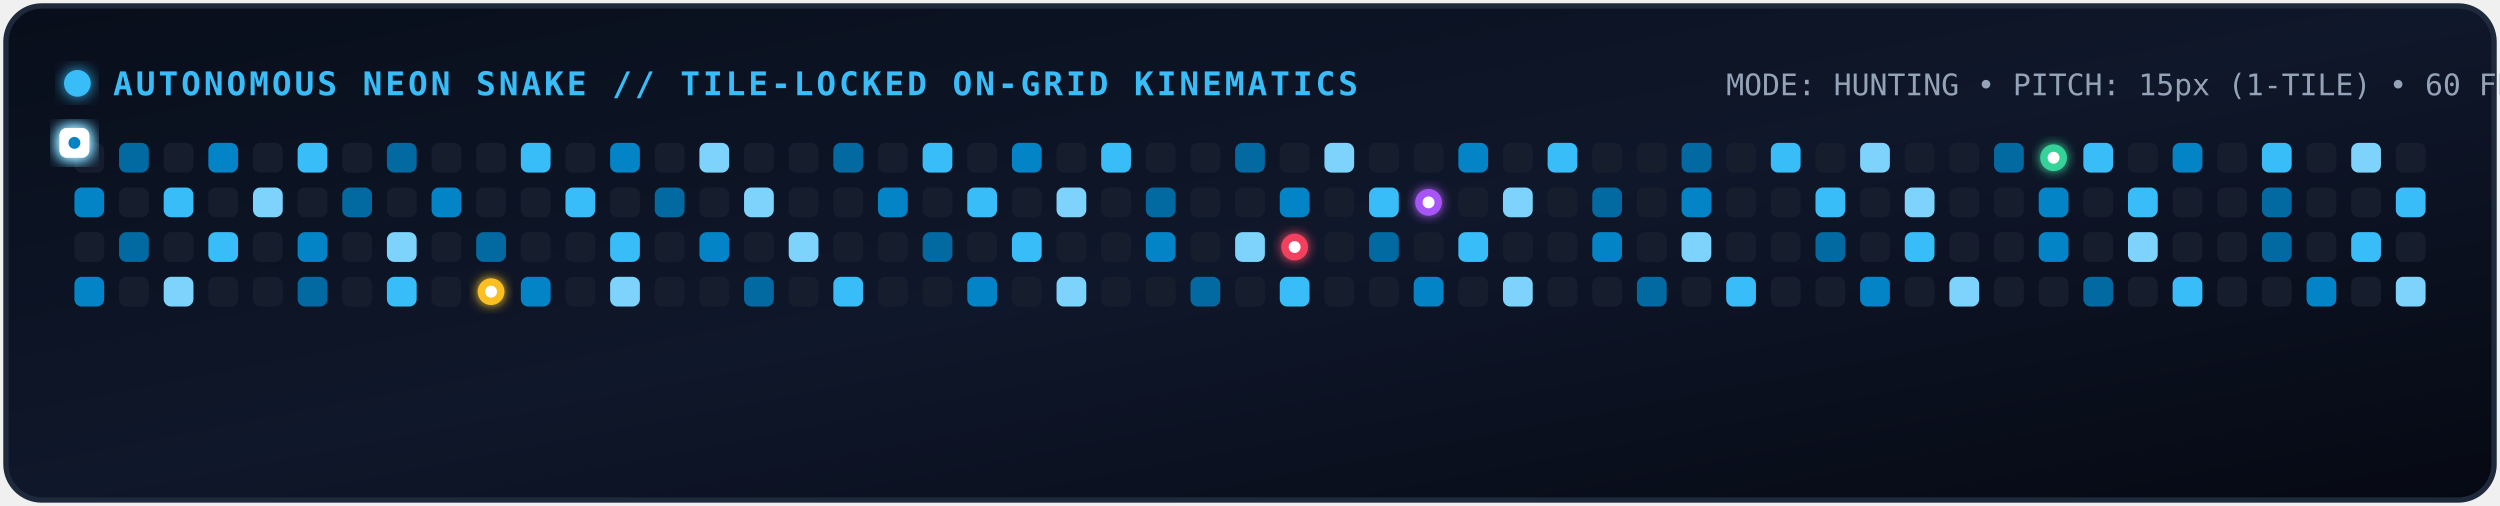
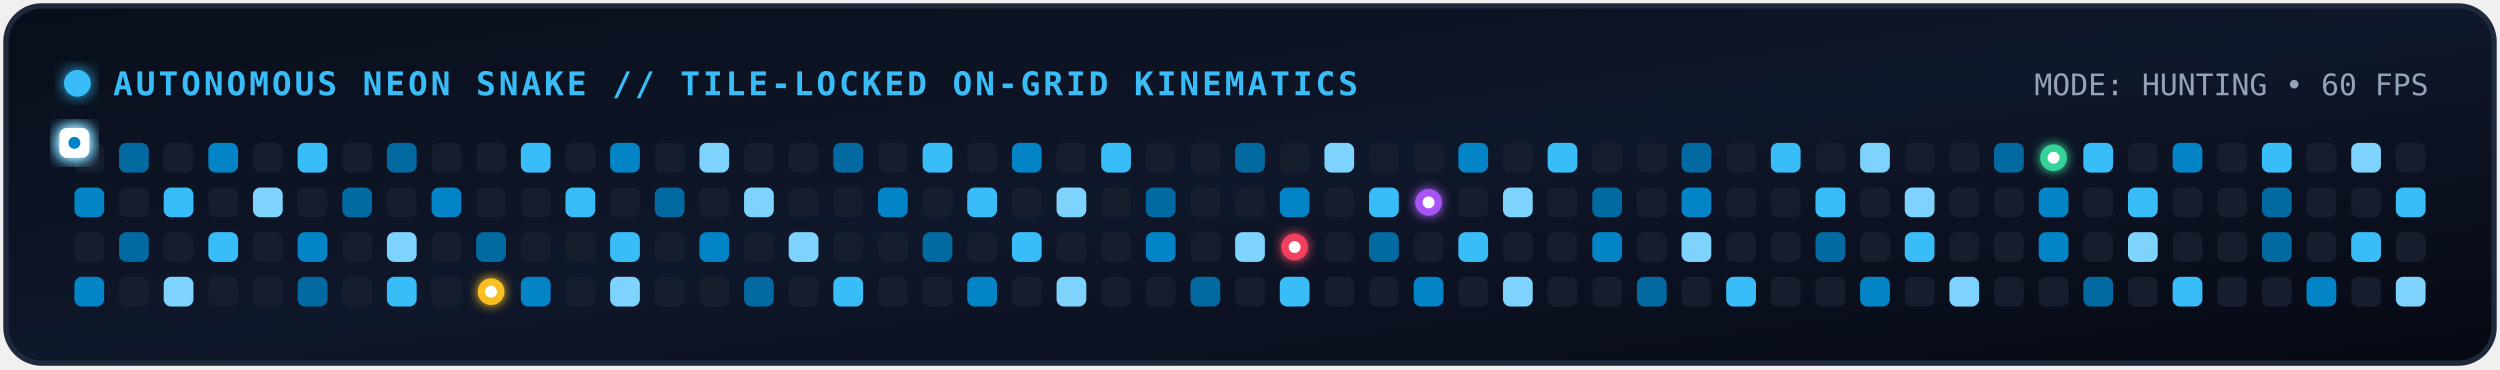
- <svg xmlns="http://www.w3.org/2000/svg" viewBox="0 0 840 170" width="100%" height="100%">
+ <svg xmlns="http://www.w3.org/2000/svg" xmlns:xlink="http://www.w3.org/1999/xlink" viewBox="0 0 840 124" width="100%" height="100%">
  <defs>
    <linearGradient id="snakeBg" x1="0%" y1="0%" x2="100%" y2="100%">
      <stop offset="0%" stop-color="#080e1a" />
      <stop offset="50%" stop-color="#0f172a" />
      <stop offset="100%" stop-color="#060913" />
    </linearGradient>
    <filter id="neonSnakeGlow" x="-30%" y="-30%" width="160%" height="160%">
      <feGaussianBlur stdDeviation="2.5" result="blur" />
      <feComposite in="SourceGraphic" in2="blur" operator="over" />
    </filter>
    <filter id="foodGlow" x="-30%" y="-30%" width="160%" height="160%">
      <feGaussianBlur stdDeviation="2" result="blur" />
      <feComposite in="SourceGraphic" in2="blur" operator="over" />
    </filter>
    <path id="snakePath" d="       M 20,20       L 140,20       L 140,50       L 260,50       L 260,5       L 410,5       L 410,35       L 530,35       L 530,5       L 665,5       L 665,50       L 770,50       L 770,20       L 695,20       L 695,35       L 575,35       L 575,50       L 455,50       L 455,20       L 335,20       L 335,50       L 185,50       L 185,20       L 80,20       L 80,5       L 20,5       Z     " />
  </defs>
  <style>
    .mono { font-family: "SFMono-Regular", Consolas, monospace; }
    .food1 { animation: foodPulse 1.4s ease-in-out infinite alternate; }
    .food2 { animation: foodPulse 1.1s ease-in-out 0.4s infinite alternate; }
    .food3 { animation: foodPulse 1.6s ease-in-out 0.8s infinite alternate; }
    .food4 { animation: foodPulse 1.3s ease-in-out 0.2s infinite alternate; }

    @keyframes foodPulse {
      0%   { opacity: 0.35; transform: scale(0.85); }
      100% { opacity: 1; transform: scale(1.15); }
    }
  </style>
-   <rect x="2" y="2" width="836" height="166" rx="12" fill="url(#snakeBg)" stroke="#1e293b" stroke-width="1.8" />
+   <rect x="2" y="2" width="836" height="120" rx="12" fill="url(#snakeBg)" stroke="#1e293b" stroke-width="1.8" />
  <g transform="translate(20, 24)">
    <circle cx="6" cy="4" r="4.5" fill="#38bdf8" filter="url(#neonSnakeGlow)" />
    <text x="18" y="8" class="mono" font-size="11" font-weight="700" fill="#38bdf8" letter-spacing="1">AUTONOMOUS NEON SNAKE // TILE-LOCKED ON-GRID KINEMATICS</text>
-     <text x="560" y="8" class="mono" font-size="10" fill="#94a3b8">MODE: HUNTING • PITCH: 15px (1-TILE) • 60 FPS</text>
+     <text x="796" y="8" class="mono" font-size="10" fill="#94a3b8" text-anchor="end">MODE: HUNTING • 60 FPS</text>
  </g>
  <g transform="translate(25, 48)">
    <g fill="#161e2e">
      <rect x="0" y="0" width="10" height="10" rx="2.5" />
      <rect x="15" y="0" width="10" height="10" rx="2.5" fill="#0369a1" />
      <rect x="30" y="0" width="10" height="10" rx="2.5" />
      <rect x="45" y="0" width="10" height="10" rx="2.5" fill="#0284c7" />
      <rect x="60" y="0" width="10" height="10" rx="2.5" />
      <rect x="75" y="0" width="10" height="10" rx="2.5" fill="#38bdf8" />
      <rect x="90" y="0" width="10" height="10" rx="2.5" />
      <rect x="105" y="0" width="10" height="10" rx="2.5" fill="#0369a1" />
      <rect x="120" y="0" width="10" height="10" rx="2.5" />
      <rect x="135" y="0" width="10" height="10" rx="2.5" />
      <rect x="150" y="0" width="10" height="10" rx="2.5" fill="#38bdf8" />
      <rect x="165" y="0" width="10" height="10" rx="2.5" />
      <rect x="180" y="0" width="10" height="10" rx="2.5" fill="#0284c7" />
      <rect x="195" y="0" width="10" height="10" rx="2.5" />
      <rect x="210" y="0" width="10" height="10" rx="2.5" fill="#7dd3fc" />
      <rect x="225" y="0" width="10" height="10" rx="2.5" />
      <rect x="240" y="0" width="10" height="10" rx="2.5" />
      <rect x="255" y="0" width="10" height="10" rx="2.5" fill="#0369a1" />
      <rect x="270" y="0" width="10" height="10" rx="2.5" />
      <rect x="285" y="0" width="10" height="10" rx="2.5" fill="#38bdf8" />
      <rect x="300" y="0" width="10" height="10" rx="2.5" />
      <rect x="315" y="0" width="10" height="10" rx="2.5" fill="#0284c7" />
      <rect x="330" y="0" width="10" height="10" rx="2.5" />
      <rect x="345" y="0" width="10" height="10" rx="2.5" fill="#38bdf8" />
      <rect x="360" y="0" width="10" height="10" rx="2.5" />
      <rect x="375" y="0" width="10" height="10" rx="2.5" />
      <rect x="390" y="0" width="10" height="10" rx="2.5" fill="#0369a1" />
      <rect x="405" y="0" width="10" height="10" rx="2.5" />
      <rect x="420" y="0" width="10" height="10" rx="2.5" fill="#7dd3fc" />
      <rect x="435" y="0" width="10" height="10" rx="2.5" />
      <rect x="450" y="0" width="10" height="10" rx="2.5" />
      <rect x="465" y="0" width="10" height="10" rx="2.5" fill="#0284c7" />
      <rect x="480" y="0" width="10" height="10" rx="2.5" />
      <rect x="495" y="0" width="10" height="10" rx="2.5" fill="#38bdf8" />
      <rect x="510" y="0" width="10" height="10" rx="2.5" />
      <rect x="525" y="0" width="10" height="10" rx="2.5" />
      <rect x="540" y="0" width="10" height="10" rx="2.5" fill="#0369a1" />
      <rect x="555" y="0" width="10" height="10" rx="2.5" />
      <rect x="570" y="0" width="10" height="10" rx="2.5" fill="#38bdf8" />
      <rect x="585" y="0" width="10" height="10" rx="2.5" />
      <rect x="600" y="0" width="10" height="10" rx="2.5" fill="#7dd3fc" />
      <rect x="615" y="0" width="10" height="10" rx="2.5" />
      <rect x="630" y="0" width="10" height="10" rx="2.5" />
      <rect x="645" y="0" width="10" height="10" rx="2.5" fill="#0369a1" />
      <rect x="660" y="0" width="10" height="10" rx="2.5" />
      <rect x="675" y="0" width="10" height="10" rx="2.5" fill="#38bdf8" />
      <rect x="690" y="0" width="10" height="10" rx="2.5" />
      <rect x="705" y="0" width="10" height="10" rx="2.5" fill="#0284c7" />
      <rect x="720" y="0" width="10" height="10" rx="2.5" />
      <rect x="735" y="0" width="10" height="10" rx="2.5" fill="#38bdf8" />
      <rect x="750" y="0" width="10" height="10" rx="2.5" />
      <rect x="765" y="0" width="10" height="10" rx="2.5" fill="#7dd3fc" />
      <rect x="780" y="0" width="10" height="10" rx="2.5" />
    </g>
    <g transform="translate(0, 15)" fill="#161e2e">
      <rect x="0" y="0" width="10" height="10" rx="2.5" fill="#0284c7" />
      <rect x="15" y="0" width="10" height="10" rx="2.5" />
      <rect x="30" y="0" width="10" height="10" rx="2.5" fill="#38bdf8" />
      <rect x="45" y="0" width="10" height="10" rx="2.5" />
      <rect x="60" y="0" width="10" height="10" rx="2.5" fill="#7dd3fc" />
      <rect x="75" y="0" width="10" height="10" rx="2.5" />
      <rect x="90" y="0" width="10" height="10" rx="2.5" fill="#0369a1" />
      <rect x="105" y="0" width="10" height="10" rx="2.5" />
      <rect x="120" y="0" width="10" height="10" rx="2.5" fill="#0284c7" />
      <rect x="135" y="0" width="10" height="10" rx="2.5" />
      <rect x="150" y="0" width="10" height="10" rx="2.5" />
      <rect x="165" y="0" width="10" height="10" rx="2.5" fill="#38bdf8" />
      <rect x="180" y="0" width="10" height="10" rx="2.5" />
      <rect x="195" y="0" width="10" height="10" rx="2.5" fill="#0369a1" />
      <rect x="210" y="0" width="10" height="10" rx="2.5" />
      <rect x="225" y="0" width="10" height="10" rx="2.5" fill="#7dd3fc" />
      <rect x="240" y="0" width="10" height="10" rx="2.5" />
      <rect x="255" y="0" width="10" height="10" rx="2.5" />
      <rect x="270" y="0" width="10" height="10" rx="2.5" fill="#0284c7" />
      <rect x="285" y="0" width="10" height="10" rx="2.5" />
      <rect x="300" y="0" width="10" height="10" rx="2.5" fill="#38bdf8" />
      <rect x="315" y="0" width="10" height="10" rx="2.5" />
      <rect x="330" y="0" width="10" height="10" rx="2.5" fill="#7dd3fc" />
      <rect x="345" y="0" width="10" height="10" rx="2.5" />
      <rect x="360" y="0" width="10" height="10" rx="2.5" fill="#0369a1" />
      <rect x="375" y="0" width="10" height="10" rx="2.5" />
      <rect x="390" y="0" width="10" height="10" rx="2.5" />
      <rect x="405" y="0" width="10" height="10" rx="2.5" fill="#0284c7" />
      <rect x="420" y="0" width="10" height="10" rx="2.5" />
      <rect x="435" y="0" width="10" height="10" rx="2.5" fill="#38bdf8" />
      <rect x="450" y="0" width="10" height="10" rx="2.5" />
      <rect x="465" y="0" width="10" height="10" rx="2.5" />
      <rect x="480" y="0" width="10" height="10" rx="2.5" fill="#7dd3fc" />
      <rect x="495" y="0" width="10" height="10" rx="2.5" />
      <rect x="510" y="0" width="10" height="10" rx="2.5" fill="#0369a1" />
      <rect x="525" y="0" width="10" height="10" rx="2.5" />
      <rect x="540" y="0" width="10" height="10" rx="2.5" fill="#0284c7" />
      <rect x="555" y="0" width="10" height="10" rx="2.5" />
      <rect x="570" y="0" width="10" height="10" rx="2.5" />
      <rect x="585" y="0" width="10" height="10" rx="2.5" fill="#38bdf8" />
      <rect x="600" y="0" width="10" height="10" rx="2.5" />
      <rect x="615" y="0" width="10" height="10" rx="2.5" fill="#7dd3fc" />
      <rect x="630" y="0" width="10" height="10" rx="2.5" />
      <rect x="645" y="0" width="10" height="10" rx="2.5" />
      <rect x="660" y="0" width="10" height="10" rx="2.5" fill="#0284c7" />
      <rect x="675" y="0" width="10" height="10" rx="2.5" />
      <rect x="690" y="0" width="10" height="10" rx="2.5" fill="#38bdf8" />
      <rect x="705" y="0" width="10" height="10" rx="2.5" />
      <rect x="720" y="0" width="10" height="10" rx="2.5" />
      <rect x="735" y="0" width="10" height="10" rx="2.5" fill="#0369a1" />
      <rect x="750" y="0" width="10" height="10" rx="2.5" />
      <rect x="765" y="0" width="10" height="10" rx="2.5" />
      <rect x="780" y="0" width="10" height="10" rx="2.5" fill="#38bdf8" />
    </g>
    <g transform="translate(0, 30)" fill="#161e2e">
      <rect x="0" y="0" width="10" height="10" rx="2.5" />
      <rect x="15" y="0" width="10" height="10" rx="2.5" fill="#0369a1" />
      <rect x="30" y="0" width="10" height="10" rx="2.5" />
      <rect x="45" y="0" width="10" height="10" rx="2.5" fill="#38bdf8" />
      <rect x="60" y="0" width="10" height="10" rx="2.5" />
      <rect x="75" y="0" width="10" height="10" rx="2.5" fill="#0284c7" />
      <rect x="90" y="0" width="10" height="10" rx="2.5" />
      <rect x="105" y="0" width="10" height="10" rx="2.5" fill="#7dd3fc" />
      <rect x="120" y="0" width="10" height="10" rx="2.5" />
      <rect x="135" y="0" width="10" height="10" rx="2.5" fill="#0369a1" />
      <rect x="150" y="0" width="10" height="10" rx="2.5" />
      <rect x="165" y="0" width="10" height="10" rx="2.5" />
      <rect x="180" y="0" width="10" height="10" rx="2.5" fill="#38bdf8" />
      <rect x="195" y="0" width="10" height="10" rx="2.5" />
      <rect x="210" y="0" width="10" height="10" rx="2.5" fill="#0284c7" />
      <rect x="225" y="0" width="10" height="10" rx="2.5" />
      <rect x="240" y="0" width="10" height="10" rx="2.5" fill="#7dd3fc" />
      <rect x="255" y="0" width="10" height="10" rx="2.5" />
      <rect x="270" y="0" width="10" height="10" rx="2.5" />
      <rect x="285" y="0" width="10" height="10" rx="2.5" fill="#0369a1" />
      <rect x="300" y="0" width="10" height="10" rx="2.5" />
      <rect x="315" y="0" width="10" height="10" rx="2.5" fill="#38bdf8" />
      <rect x="330" y="0" width="10" height="10" rx="2.5" />
      <rect x="345" y="0" width="10" height="10" rx="2.5" />
      <rect x="360" y="0" width="10" height="10" rx="2.5" fill="#0284c7" />
      <rect x="375" y="0" width="10" height="10" rx="2.5" />
      <rect x="390" y="0" width="10" height="10" rx="2.5" fill="#7dd3fc" />
      <rect x="405" y="0" width="10" height="10" rx="2.5" />
      <rect x="420" y="0" width="10" height="10" rx="2.5" />
      <rect x="435" y="0" width="10" height="10" rx="2.5" fill="#0369a1" />
      <rect x="450" y="0" width="10" height="10" rx="2.5" />
      <rect x="465" y="0" width="10" height="10" rx="2.5" fill="#38bdf8" />
      <rect x="480" y="0" width="10" height="10" rx="2.5" />
      <rect x="495" y="0" width="10" height="10" rx="2.5" />
      <rect x="510" y="0" width="10" height="10" rx="2.5" fill="#0284c7" />
      <rect x="525" y="0" width="10" height="10" rx="2.5" />
      <rect x="540" y="0" width="10" height="10" rx="2.5" fill="#7dd3fc" />
      <rect x="555" y="0" width="10" height="10" rx="2.5" />
      <rect x="570" y="0" width="10" height="10" rx="2.5" />
      <rect x="585" y="0" width="10" height="10" rx="2.5" fill="#0369a1" />
      <rect x="600" y="0" width="10" height="10" rx="2.5" />
      <rect x="615" y="0" width="10" height="10" rx="2.5" fill="#38bdf8" />
      <rect x="630" y="0" width="10" height="10" rx="2.5" />
      <rect x="645" y="0" width="10" height="10" rx="2.5" />
      <rect x="660" y="0" width="10" height="10" rx="2.5" fill="#0284c7" />
      <rect x="675" y="0" width="10" height="10" rx="2.5" />
      <rect x="690" y="0" width="10" height="10" rx="2.5" fill="#7dd3fc" />
      <rect x="705" y="0" width="10" height="10" rx="2.5" />
      <rect x="720" y="0" width="10" height="10" rx="2.5" />
      <rect x="735" y="0" width="10" height="10" rx="2.5" fill="#0369a1" />
      <rect x="750" y="0" width="10" height="10" rx="2.5" />
      <rect x="765" y="0" width="10" height="10" rx="2.5" fill="#38bdf8" />
      <rect x="780" y="0" width="10" height="10" rx="2.5" />
    </g>
    <g transform="translate(0, 45)" fill="#161e2e">
      <rect x="0" y="0" width="10" height="10" rx="2.5" fill="#0284c7" />
      <rect x="15" y="0" width="10" height="10" rx="2.5" />
      <rect x="30" y="0" width="10" height="10" rx="2.5" fill="#7dd3fc" />
      <rect x="45" y="0" width="10" height="10" rx="2.5" />
      <rect x="60" y="0" width="10" height="10" rx="2.5" />
      <rect x="75" y="0" width="10" height="10" rx="2.5" fill="#0369a1" />
      <rect x="90" y="0" width="10" height="10" rx="2.5" />
      <rect x="105" y="0" width="10" height="10" rx="2.5" fill="#38bdf8" />
      <rect x="120" y="0" width="10" height="10" rx="2.5" />
      <rect x="135" y="0" width="10" height="10" rx="2.5" />
      <rect x="150" y="0" width="10" height="10" rx="2.5" fill="#0284c7" />
      <rect x="165" y="0" width="10" height="10" rx="2.5" />
      <rect x="180" y="0" width="10" height="10" rx="2.5" fill="#7dd3fc" />
      <rect x="195" y="0" width="10" height="10" rx="2.5" />
      <rect x="210" y="0" width="10" height="10" rx="2.5" />
      <rect x="225" y="0" width="10" height="10" rx="2.5" fill="#0369a1" />
      <rect x="240" y="0" width="10" height="10" rx="2.5" />
      <rect x="255" y="0" width="10" height="10" rx="2.5" fill="#38bdf8" />
      <rect x="270" y="0" width="10" height="10" rx="2.5" />
      <rect x="285" y="0" width="10" height="10" rx="2.5" />
      <rect x="300" y="0" width="10" height="10" rx="2.5" fill="#0284c7" />
      <rect x="315" y="0" width="10" height="10" rx="2.5" />
      <rect x="330" y="0" width="10" height="10" rx="2.5" fill="#7dd3fc" />
      <rect x="345" y="0" width="10" height="10" rx="2.5" />
      <rect x="360" y="0" width="10" height="10" rx="2.5" />
      <rect x="375" y="0" width="10" height="10" rx="2.5" fill="#0369a1" />
      <rect x="390" y="0" width="10" height="10" rx="2.5" />
      <rect x="405" y="0" width="10" height="10" rx="2.5" fill="#38bdf8" />
      <rect x="420" y="0" width="10" height="10" rx="2.5" />
      <rect x="435" y="0" width="10" height="10" rx="2.5" />
      <rect x="450" y="0" width="10" height="10" rx="2.5" fill="#0284c7" />
      <rect x="465" y="0" width="10" height="10" rx="2.5" />
      <rect x="480" y="0" width="10" height="10" rx="2.5" fill="#7dd3fc" />
      <rect x="495" y="0" width="10" height="10" rx="2.5" />
      <rect x="510" y="0" width="10" height="10" rx="2.5" />
      <rect x="525" y="0" width="10" height="10" rx="2.5" fill="#0369a1" />
      <rect x="540" y="0" width="10" height="10" rx="2.5" />
      <rect x="555" y="0" width="10" height="10" rx="2.5" fill="#38bdf8" />
      <rect x="570" y="0" width="10" height="10" rx="2.5" />
      <rect x="585" y="0" width="10" height="10" rx="2.5" />
      <rect x="600" y="0" width="10" height="10" rx="2.5" fill="#0284c7" />
      <rect x="615" y="0" width="10" height="10" rx="2.5" />
      <rect x="630" y="0" width="10" height="10" rx="2.5" fill="#7dd3fc" />
      <rect x="645" y="0" width="10" height="10" rx="2.5" />
      <rect x="660" y="0" width="10" height="10" rx="2.5" />
      <rect x="675" y="0" width="10" height="10" rx="2.5" fill="#0369a1" />
      <rect x="690" y="0" width="10" height="10" rx="2.5" />
      <rect x="705" y="0" width="10" height="10" rx="2.5" fill="#38bdf8" />
      <rect x="720" y="0" width="10" height="10" rx="2.5" />
      <rect x="735" y="0" width="10" height="10" rx="2.5" />
      <rect x="750" y="0" width="10" height="10" rx="2.5" fill="#0284c7" />
      <rect x="765" y="0" width="10" height="10" rx="2.5" />
      <rect x="780" y="0" width="10" height="10" rx="2.5" fill="#7dd3fc" />
    </g>
-     <g transform="translate(140, 50)" class="food1">
-       <circle cx="0" cy="0" r="4.5" fill="#fbbf24" filter="url(#foodGlow)" />
-       <circle cx="0" cy="0" r="2" fill="#ffffff" />
-     </g>
-     <g transform="translate(410, 35)" class="food2">
-       <circle cx="0" cy="0" r="4.5" fill="#f43f5e" filter="url(#foodGlow)" />
-       <circle cx="0" cy="0" r="2" fill="#ffffff" />
-     </g>
-     <g transform="translate(665, 5)" class="food3">
-       <circle cx="0" cy="0" r="4.5" fill="#34d399" filter="url(#foodGlow)" />
-       <circle cx="0" cy="0" r="2" fill="#ffffff" />
-     </g>
-     <g transform="translate(455, 20)" class="food4">
-       <circle cx="0" cy="0" r="4.5" fill="#a855f7" filter="url(#foodGlow)" />
-       <circle cx="0" cy="0" r="2" fill="#ffffff" />
+     <g transform="translate(140, 50)">
+       <animate attributeName="opacity" dur="18.6s" repeatCount="indefinite" calcMode="discrete" keyTimes="0;0.081;0.995" values="1;0;1" />
+       <g class="food1">
+         <circle cx="0" cy="0" r="4.5" fill="#fbbf24" filter="url(#foodGlow)" />
+         <circle cx="0" cy="0" r="2" fill="#ffffff" />
+       </g>
+     </g>
+     <g transform="translate(410, 35)">
+       <animate attributeName="opacity" dur="18.6s" repeatCount="indefinite" calcMode="discrete" keyTimes="0;0.266;0.995" values="1;0;1" />
+       <g class="food2">
+         <circle cx="0" cy="0" r="4.5" fill="#f43f5e" filter="url(#foodGlow)" />
+         <circle cx="0" cy="0" r="2" fill="#ffffff" />
+       </g>
+     </g>
+     <g transform="translate(665, 5)">
+       <animate attributeName="opacity" dur="18.6s" repeatCount="indefinite" calcMode="discrete" keyTimes="0;0.419;0.995" values="1;0;1" />
+       <g class="food3">
+         <circle cx="0" cy="0" r="4.5" fill="#34d399" filter="url(#foodGlow)" />
+         <circle cx="0" cy="0" r="2" fill="#ffffff" />
+       </g>
+     </g>
+     <g transform="translate(455, 20)">
+       <animate attributeName="opacity" dur="18.6s" repeatCount="indefinite" calcMode="discrete" keyTimes="0;0.718;0.995" values="1;0;1" />
+       <g class="food4">
+         <circle cx="0" cy="0" r="4.5" fill="#a855f7" filter="url(#foodGlow)" />
+         <circle cx="0" cy="0" r="2" fill="#ffffff" />
+       </g>
    </g>
    <rect x="-5" y="-5" width="10" height="10" rx="2.5" fill="#0369a1" opacity="0.65">
      <animateMotion dur="18.6s" repeatCount="indefinite" begin="-0.60s">
-         <mpath href="#snakePath" />
+         <mpath href="#snakePath" xlink:href="#snakePath" />
      </animateMotion>
    </rect>
    <rect x="-5" y="-5" width="10" height="10" rx="2.5" fill="#0284c7" opacity="0.85">
      <animateMotion dur="18.6s" repeatCount="indefinite" begin="-0.45s">
-         <mpath href="#snakePath" />
+         <mpath href="#snakePath" xlink:href="#snakePath" />
      </animateMotion>
    </rect>
    <rect x="-5" y="-5" width="10" height="10" rx="2.5" fill="#0ea5e9" filter="url(#neonSnakeGlow)">
      <animateMotion dur="18.6s" repeatCount="indefinite" begin="-0.30s">
-         <mpath href="#snakePath" />
+         <mpath href="#snakePath" xlink:href="#snakePath" />
      </animateMotion>
    </rect>
    <rect x="-5" y="-5" width="10" height="10" rx="2.5" fill="#38bdf8" filter="url(#neonSnakeGlow)">
      <animateMotion dur="18.6s" repeatCount="indefinite" begin="-0.15s">
-         <mpath href="#snakePath" />
+         <mpath href="#snakePath" xlink:href="#snakePath" />
      </animateMotion>
    </rect>
    <g>
      <animateMotion dur="18.6s" repeatCount="indefinite" begin="0s">
-         <mpath href="#snakePath" />
+         <mpath href="#snakePath" xlink:href="#snakePath" />
      </animateMotion>
      <rect x="-5" y="-5" width="10" height="10" rx="2.5" fill="#ffffff" filter="url(#neonSnakeGlow)" />
      <circle cx="0" cy="0" r="2" fill="#0284c7" />
    </g>
  </g>
</svg>
